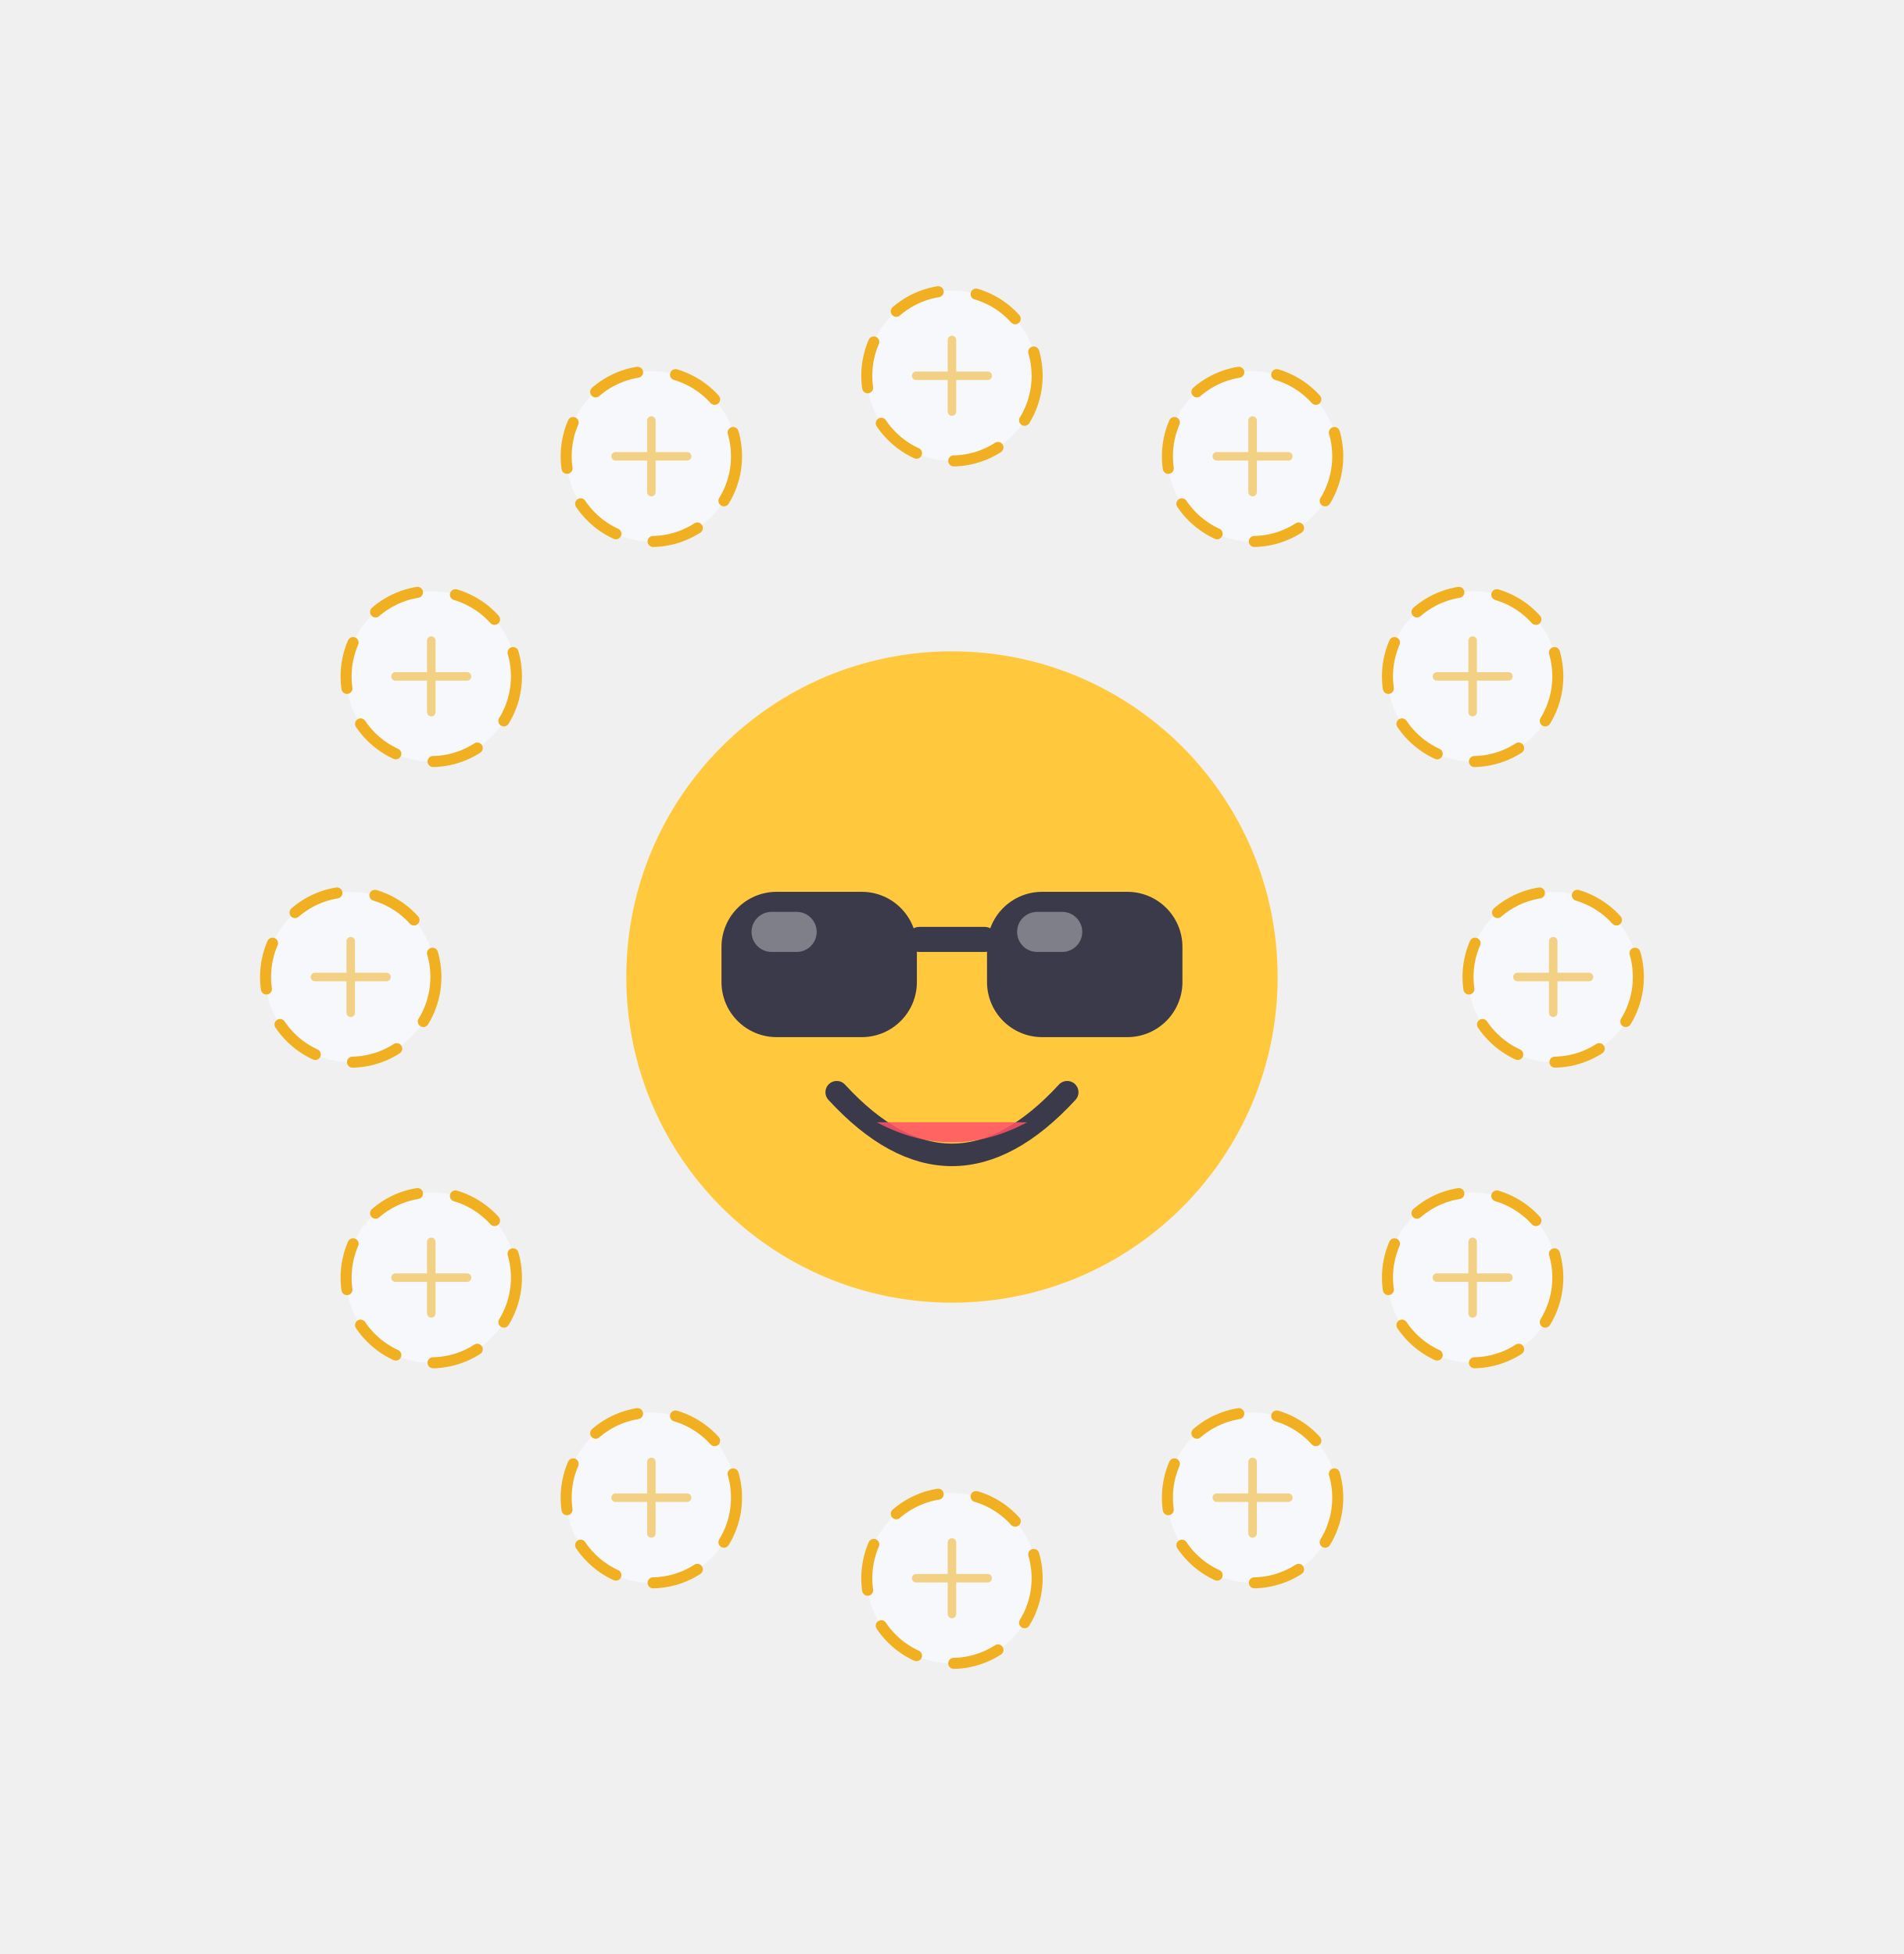
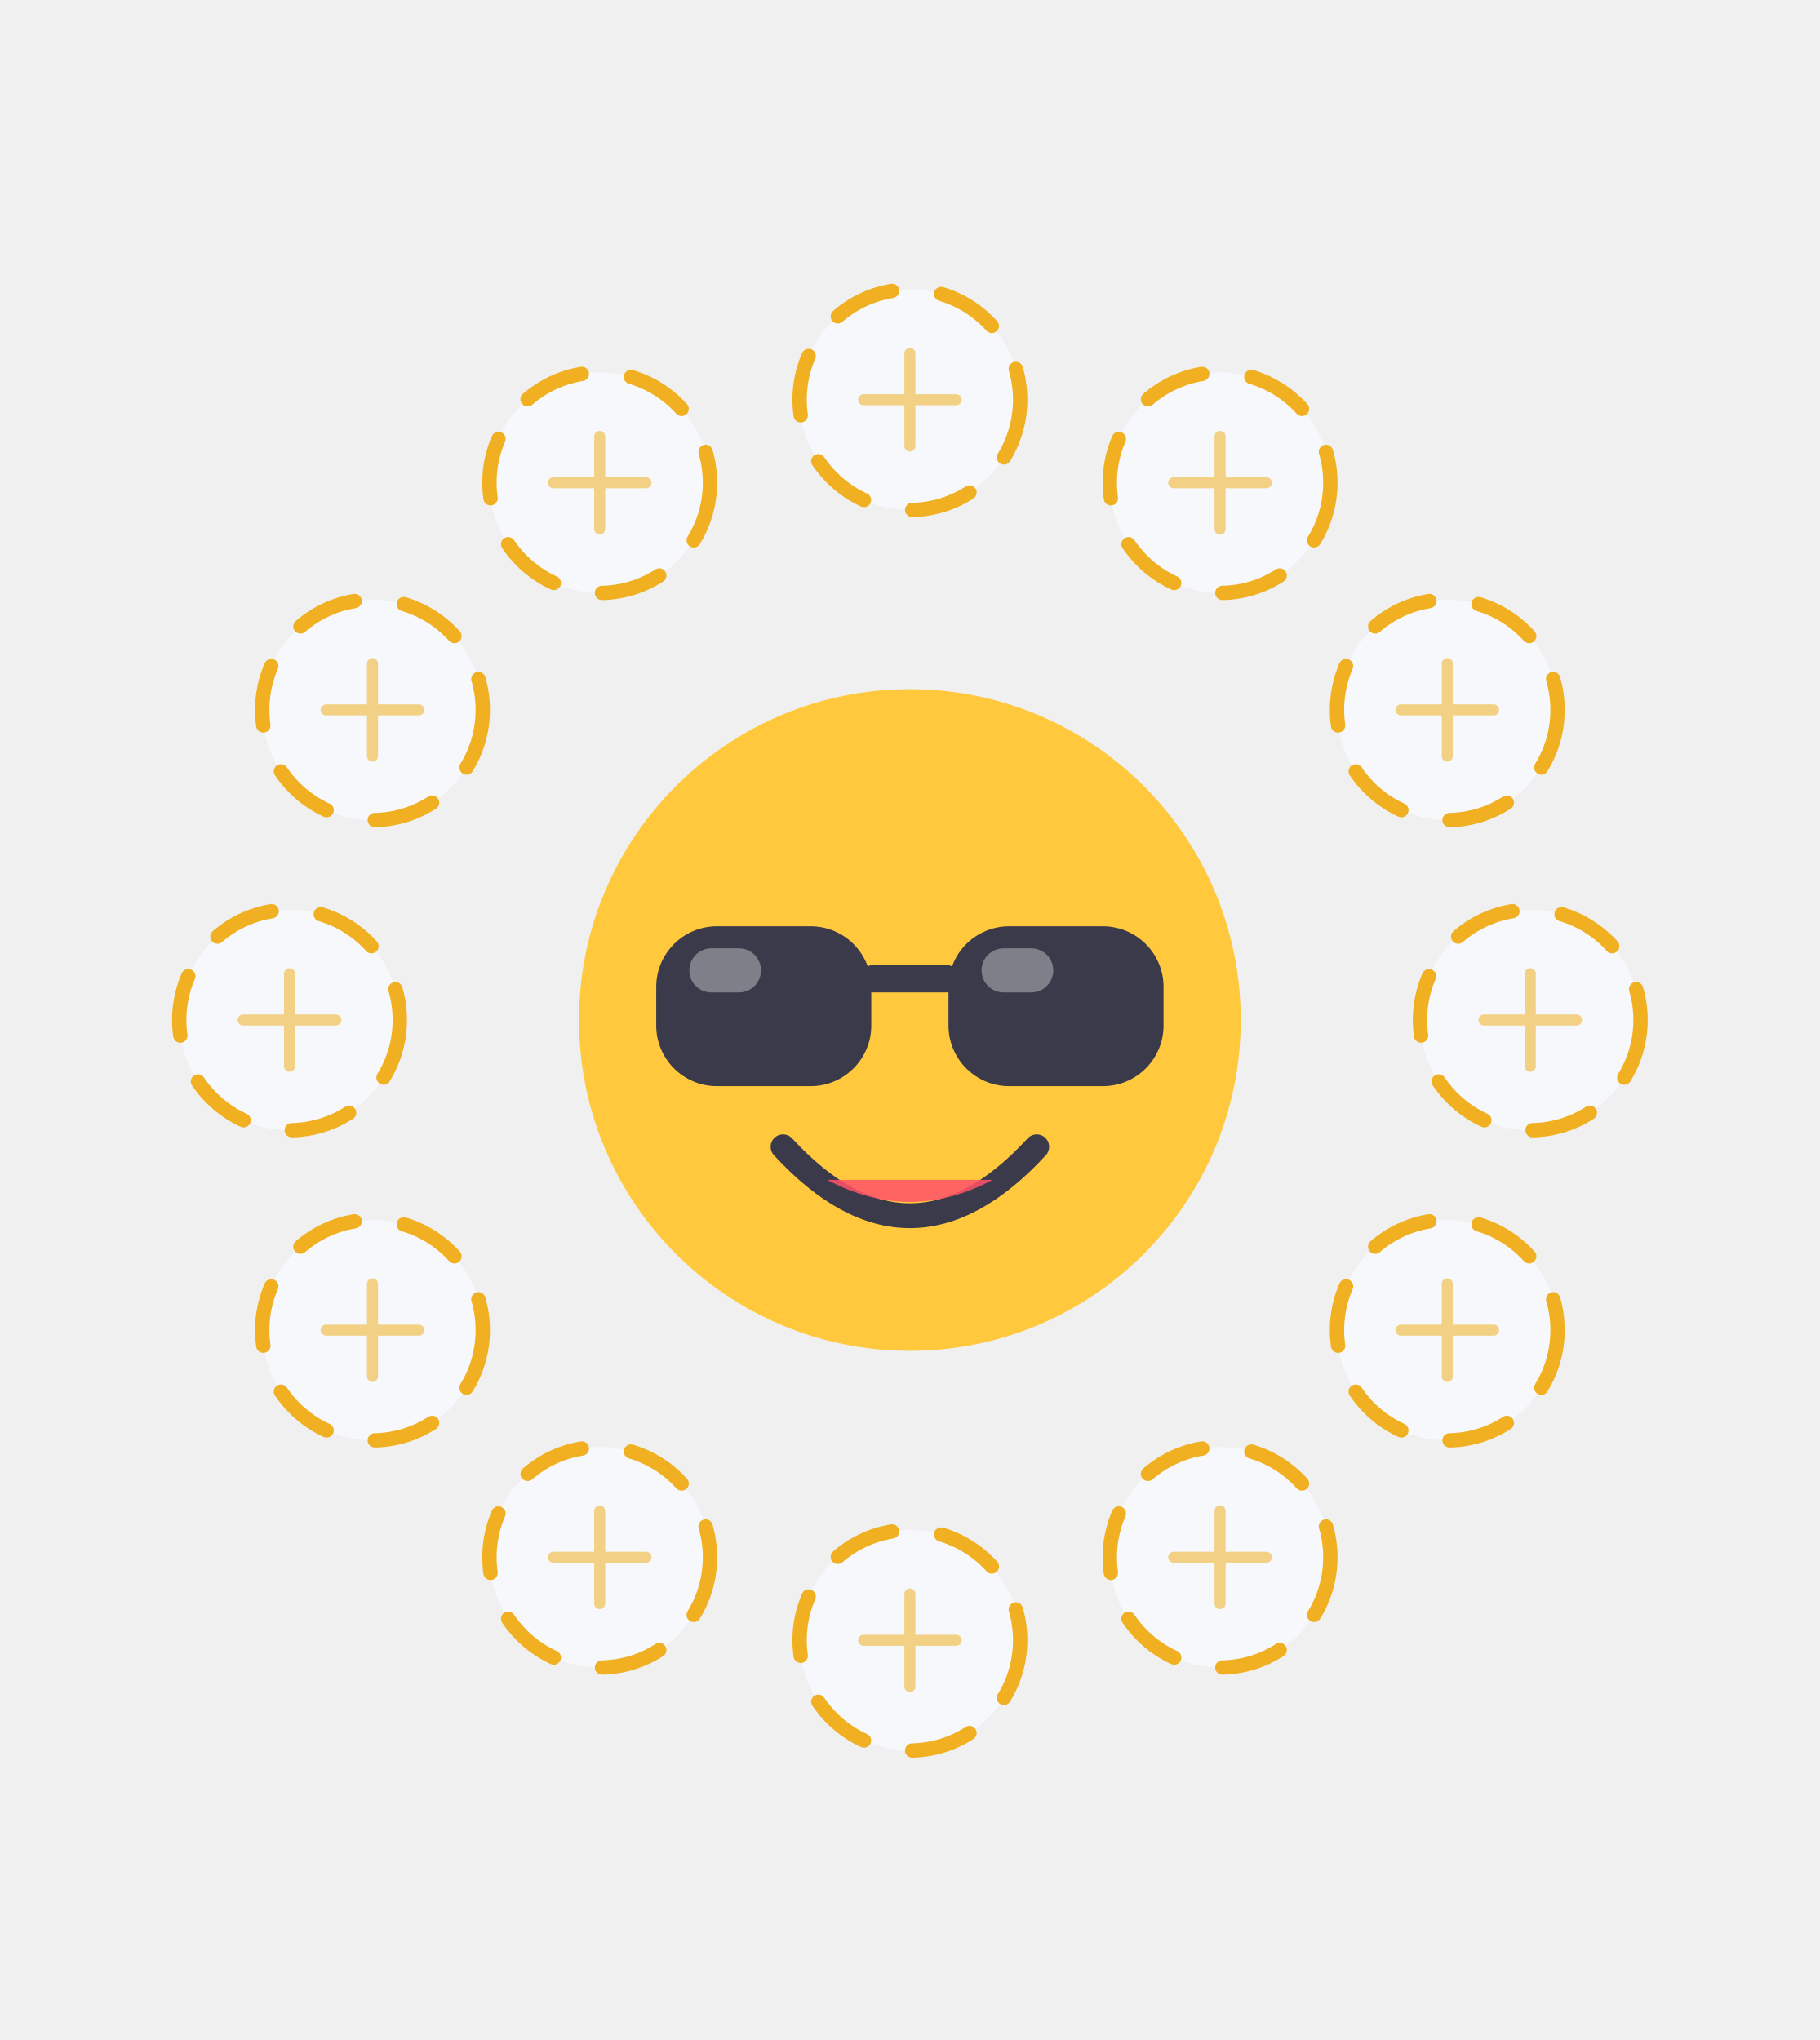
- <svg xmlns="http://www.w3.org/2000/svg" viewBox="0 0 760 780" width="760" height="780" font-family="Fredoka, sans-serif">
-   <circle cx="380.0" cy="150.0" r="34" fill="#F6F8FC" stroke="#F0B021" stroke-width="4.4" stroke-dasharray="18.7 15.3" stroke-linecap="round" />
-   <path d="M365.72,150.0 H394.28 M380.0,135.72 V164.28" stroke="#F0B021" stroke-width="3.4" stroke-linecap="round" opacity="0.55" />
-   <circle cx="500.0" cy="182.154" r="34" fill="#F6F8FC" stroke="#F0B021" stroke-width="4.4" stroke-dasharray="18.7 15.3" stroke-linecap="round" />
-   <path d="M485.72,182.154 H514.28 M500.0,167.874 V196.434" stroke="#F0B021" stroke-width="3.4" stroke-linecap="round" opacity="0.55" />
-   <circle cx="587.846" cy="270.0" r="34" fill="#F6F8FC" stroke="#F0B021" stroke-width="4.4" stroke-dasharray="18.7 15.3" stroke-linecap="round" />
-   <path d="M573.566,270.0 H602.126 M587.846,255.72 V284.28" stroke="#F0B021" stroke-width="3.4" stroke-linecap="round" opacity="0.55" />
-   <circle cx="620.0" cy="390.0" r="34" fill="#F6F8FC" stroke="#F0B021" stroke-width="4.4" stroke-dasharray="18.7 15.3" stroke-linecap="round" />
-   <path d="M605.72,390.0 H634.28 M620.0,375.72 V404.28" stroke="#F0B021" stroke-width="3.4" stroke-linecap="round" opacity="0.55" />
-   <circle cx="587.846" cy="510.0" r="34" fill="#F6F8FC" stroke="#F0B021" stroke-width="4.4" stroke-dasharray="18.7 15.3" stroke-linecap="round" />
-   <path d="M573.566,510.0 H602.126 M587.846,495.72 V524.28" stroke="#F0B021" stroke-width="3.4" stroke-linecap="round" opacity="0.55" />
-   <circle cx="500.0" cy="597.846" r="34" fill="#F6F8FC" stroke="#F0B021" stroke-width="4.4" stroke-dasharray="18.7 15.3" stroke-linecap="round" />
-   <path d="M485.72,597.846 H514.28 M500.0,583.566 V612.126" stroke="#F0B021" stroke-width="3.4" stroke-linecap="round" opacity="0.55" />
-   <circle cx="380.0" cy="630.0" r="34" fill="#F6F8FC" stroke="#F0B021" stroke-width="4.4" stroke-dasharray="18.7 15.3" stroke-linecap="round" />
-   <path d="M365.72,630.0 H394.28 M380.0,615.72 V644.28" stroke="#F0B021" stroke-width="3.4" stroke-linecap="round" opacity="0.55" />
-   <circle cx="260" cy="597.846" r="34" fill="#F6F8FC" stroke="#F0B021" stroke-width="4.4" stroke-dasharray="18.7 15.3" stroke-linecap="round" />
-   <path d="M245.72,597.846 H274.28 M260,583.566 V612.126" stroke="#F0B021" stroke-width="3.4" stroke-linecap="round" opacity="0.55" />
-   <circle cx="172.154" cy="510.0" r="34" fill="#F6F8FC" stroke="#F0B021" stroke-width="4.4" stroke-dasharray="18.7 15.3" stroke-linecap="round" />
-   <path d="M157.874,510.0 H186.434 M172.154,495.72 V524.28" stroke="#F0B021" stroke-width="3.4" stroke-linecap="round" opacity="0.55" />
-   <circle cx="140.0" cy="390" r="34" fill="#F6F8FC" stroke="#F0B021" stroke-width="4.4" stroke-dasharray="18.7 15.3" stroke-linecap="round" />
-   <path d="M125.72,390 H154.28 M140.0,375.72 V404.28" stroke="#F0B021" stroke-width="3.4" stroke-linecap="round" opacity="0.55" />
-   <circle cx="172.154" cy="270.0" r="34" fill="#F6F8FC" stroke="#F0B021" stroke-width="4.4" stroke-dasharray="18.7 15.3" stroke-linecap="round" />
-   <path d="M157.874,270.0 H186.434 M172.154,255.72 V284.28" stroke="#F0B021" stroke-width="3.4" stroke-linecap="round" opacity="0.55" />
-   <circle cx="260" cy="182.154" r="34" fill="#F6F8FC" stroke="#F0B021" stroke-width="4.4" stroke-dasharray="18.7 15.3" stroke-linecap="round" />
-   <path d="M245.72,182.154 H274.28 M260,167.874 V196.434" stroke="#F0B021" stroke-width="3.4" stroke-linecap="round" opacity="0.55" />
-   <circle cx="380" cy="390" r="130" fill="#FFC83D" />
-   <circle cx="380" cy="390" r="130" fill="#F0B021" opacity="0.0" />
+ <svg xmlns="http://www.w3.org/2000/svg" viewBox="0 0 660 740" width="660" height="740" font-family="Fredoka, sans-serif">
+   <circle cx="330.0" cy="145.0" r="40.0" fill="#F6F8FC" stroke="#F0B021" stroke-width="5.2" stroke-dasharray="22.0 18.0" stroke-linecap="round" />
+   <path d="M313.2,145.0 H346.8 M330.0,128.2 V161.8" stroke="#F0B021" stroke-width="4.0" stroke-linecap="round" opacity="0.55" />
+   <circle cx="442.5" cy="175.1" r="40.0" fill="#F6F8FC" stroke="#F0B021" stroke-width="5.2" stroke-dasharray="22.0 18.0" stroke-linecap="round" />
+   <path d="M425.7,175.1 H459.3 M442.5,158.3 V191.9" stroke="#F0B021" stroke-width="4.0" stroke-linecap="round" opacity="0.55" />
+   <circle cx="524.9" cy="257.5" r="40.0" fill="#F6F8FC" stroke="#F0B021" stroke-width="5.2" stroke-dasharray="22.0 18.0" stroke-linecap="round" />
+   <path d="M508.1,257.5 H541.7 M524.9,240.7 V274.3" stroke="#F0B021" stroke-width="4.0" stroke-linecap="round" opacity="0.55" />
+   <circle cx="555.0" cy="370.0" r="40.0" fill="#F6F8FC" stroke="#F0B021" stroke-width="5.2" stroke-dasharray="22.0 18.0" stroke-linecap="round" />
+   <path d="M538.2,370.0 H571.8 M555.0,353.2 V386.8" stroke="#F0B021" stroke-width="4.0" stroke-linecap="round" opacity="0.55" />
+   <circle cx="524.9" cy="482.5" r="40.0" fill="#F6F8FC" stroke="#F0B021" stroke-width="5.2" stroke-dasharray="22.0 18.0" stroke-linecap="round" />
+   <path d="M508.1,482.5 H541.7 M524.9,465.7 V499.3" stroke="#F0B021" stroke-width="4.0" stroke-linecap="round" opacity="0.55" />
+   <circle cx="442.5" cy="564.9" r="40.0" fill="#F6F8FC" stroke="#F0B021" stroke-width="5.2" stroke-dasharray="22.0 18.0" stroke-linecap="round" />
+   <path d="M425.7,564.9 H459.3 M442.5,548.1 V581.7" stroke="#F0B021" stroke-width="4.0" stroke-linecap="round" opacity="0.55" />
+   <circle cx="330.0" cy="595.0" r="40.0" fill="#F6F8FC" stroke="#F0B021" stroke-width="5.2" stroke-dasharray="22.0 18.0" stroke-linecap="round" />
+   <path d="M313.2,595.0 H346.8 M330.0,578.2 V611.8" stroke="#F0B021" stroke-width="4.0" stroke-linecap="round" opacity="0.55" />
+   <circle cx="217.5" cy="564.9" r="40.0" fill="#F6F8FC" stroke="#F0B021" stroke-width="5.2" stroke-dasharray="22.0 18.0" stroke-linecap="round" />
+   <path d="M200.7,564.9 H234.3 M217.5,548.1 V581.7" stroke="#F0B021" stroke-width="4.0" stroke-linecap="round" opacity="0.55" />
+   <circle cx="135.1" cy="482.5" r="40.0" fill="#F6F8FC" stroke="#F0B021" stroke-width="5.2" stroke-dasharray="22.0 18.0" stroke-linecap="round" />
+   <path d="M118.3,482.5 H151.9 M135.1,465.7 V499.3" stroke="#F0B021" stroke-width="4.0" stroke-linecap="round" opacity="0.55" />
+   <circle cx="105.0" cy="370.0" r="40.0" fill="#F6F8FC" stroke="#F0B021" stroke-width="5.2" stroke-dasharray="22.0 18.0" stroke-linecap="round" />
+   <path d="M88.2,370.0 H121.8 M105.0,353.2 V386.8" stroke="#F0B021" stroke-width="4.0" stroke-linecap="round" opacity="0.55" />
+   <circle cx="135.1" cy="257.5" r="40.0" fill="#F6F8FC" stroke="#F0B021" stroke-width="5.2" stroke-dasharray="22.0 18.0" stroke-linecap="round" />
+   <path d="M118.3,257.5 H151.9 M135.1,240.7 V274.3" stroke="#F0B021" stroke-width="4.0" stroke-linecap="round" opacity="0.55" />
+   <circle cx="217.5" cy="175.1" r="40.0" fill="#F6F8FC" stroke="#F0B021" stroke-width="5.2" stroke-dasharray="22.0 18.0" stroke-linecap="round" />
+   <path d="M200.7,175.1 H234.3 M217.5,158.3 V191.9" stroke="#F0B021" stroke-width="4.0" stroke-linecap="round" opacity="0.55" />
+   <circle cx="330" cy="370" r="120" fill="#FFC83D" />
  <g>
-     <rect x="288" y="356" width="78" height="58" rx="22" fill="#3A3A4A" />
-     <rect x="394" y="356" width="78" height="58" rx="22" fill="#3A3A4A" />
-     <rect x="362" y="370" width="36" height="10" rx="5" fill="#3A3A4A" />
-     <rect x="300" y="364" width="26" height="16" rx="8" fill="#FFFFFF" opacity="0.35" />
-     <rect x="406" y="364" width="26" height="16" rx="8" fill="#FFFFFF" opacity="0.35" />
+     <rect x="238" y="336" width="78" height="58" rx="22" fill="#3A3A4A" />
+     <rect x="344" y="336" width="78" height="58" rx="22" fill="#3A3A4A" />
+     <rect x="312" y="350" width="36" height="10" rx="5" fill="#3A3A4A" />
+     <rect x="250" y="344" width="26" height="16" rx="8" fill="#FFFFFF" opacity="0.35" />
+     <rect x="356" y="344" width="26" height="16" rx="8" fill="#FFFFFF" opacity="0.35" />
  </g>
-   <path d="M334,436 Q380,486 426,436" fill="none" stroke="#3A3A4A" stroke-width="9" stroke-linecap="round" />
-   <path d="M350,448 Q380,464 410,448" fill="#FF5168" stroke="none" opacity="0.85" />
+   <path d="M284,416 Q330,466 376,416" fill="none" stroke="#3A3A4A" stroke-width="9" stroke-linecap="round" />
+   <path d="M300,428 Q330,444 360,428" fill="#FF5168" stroke="none" opacity="0.85" />
</svg>
